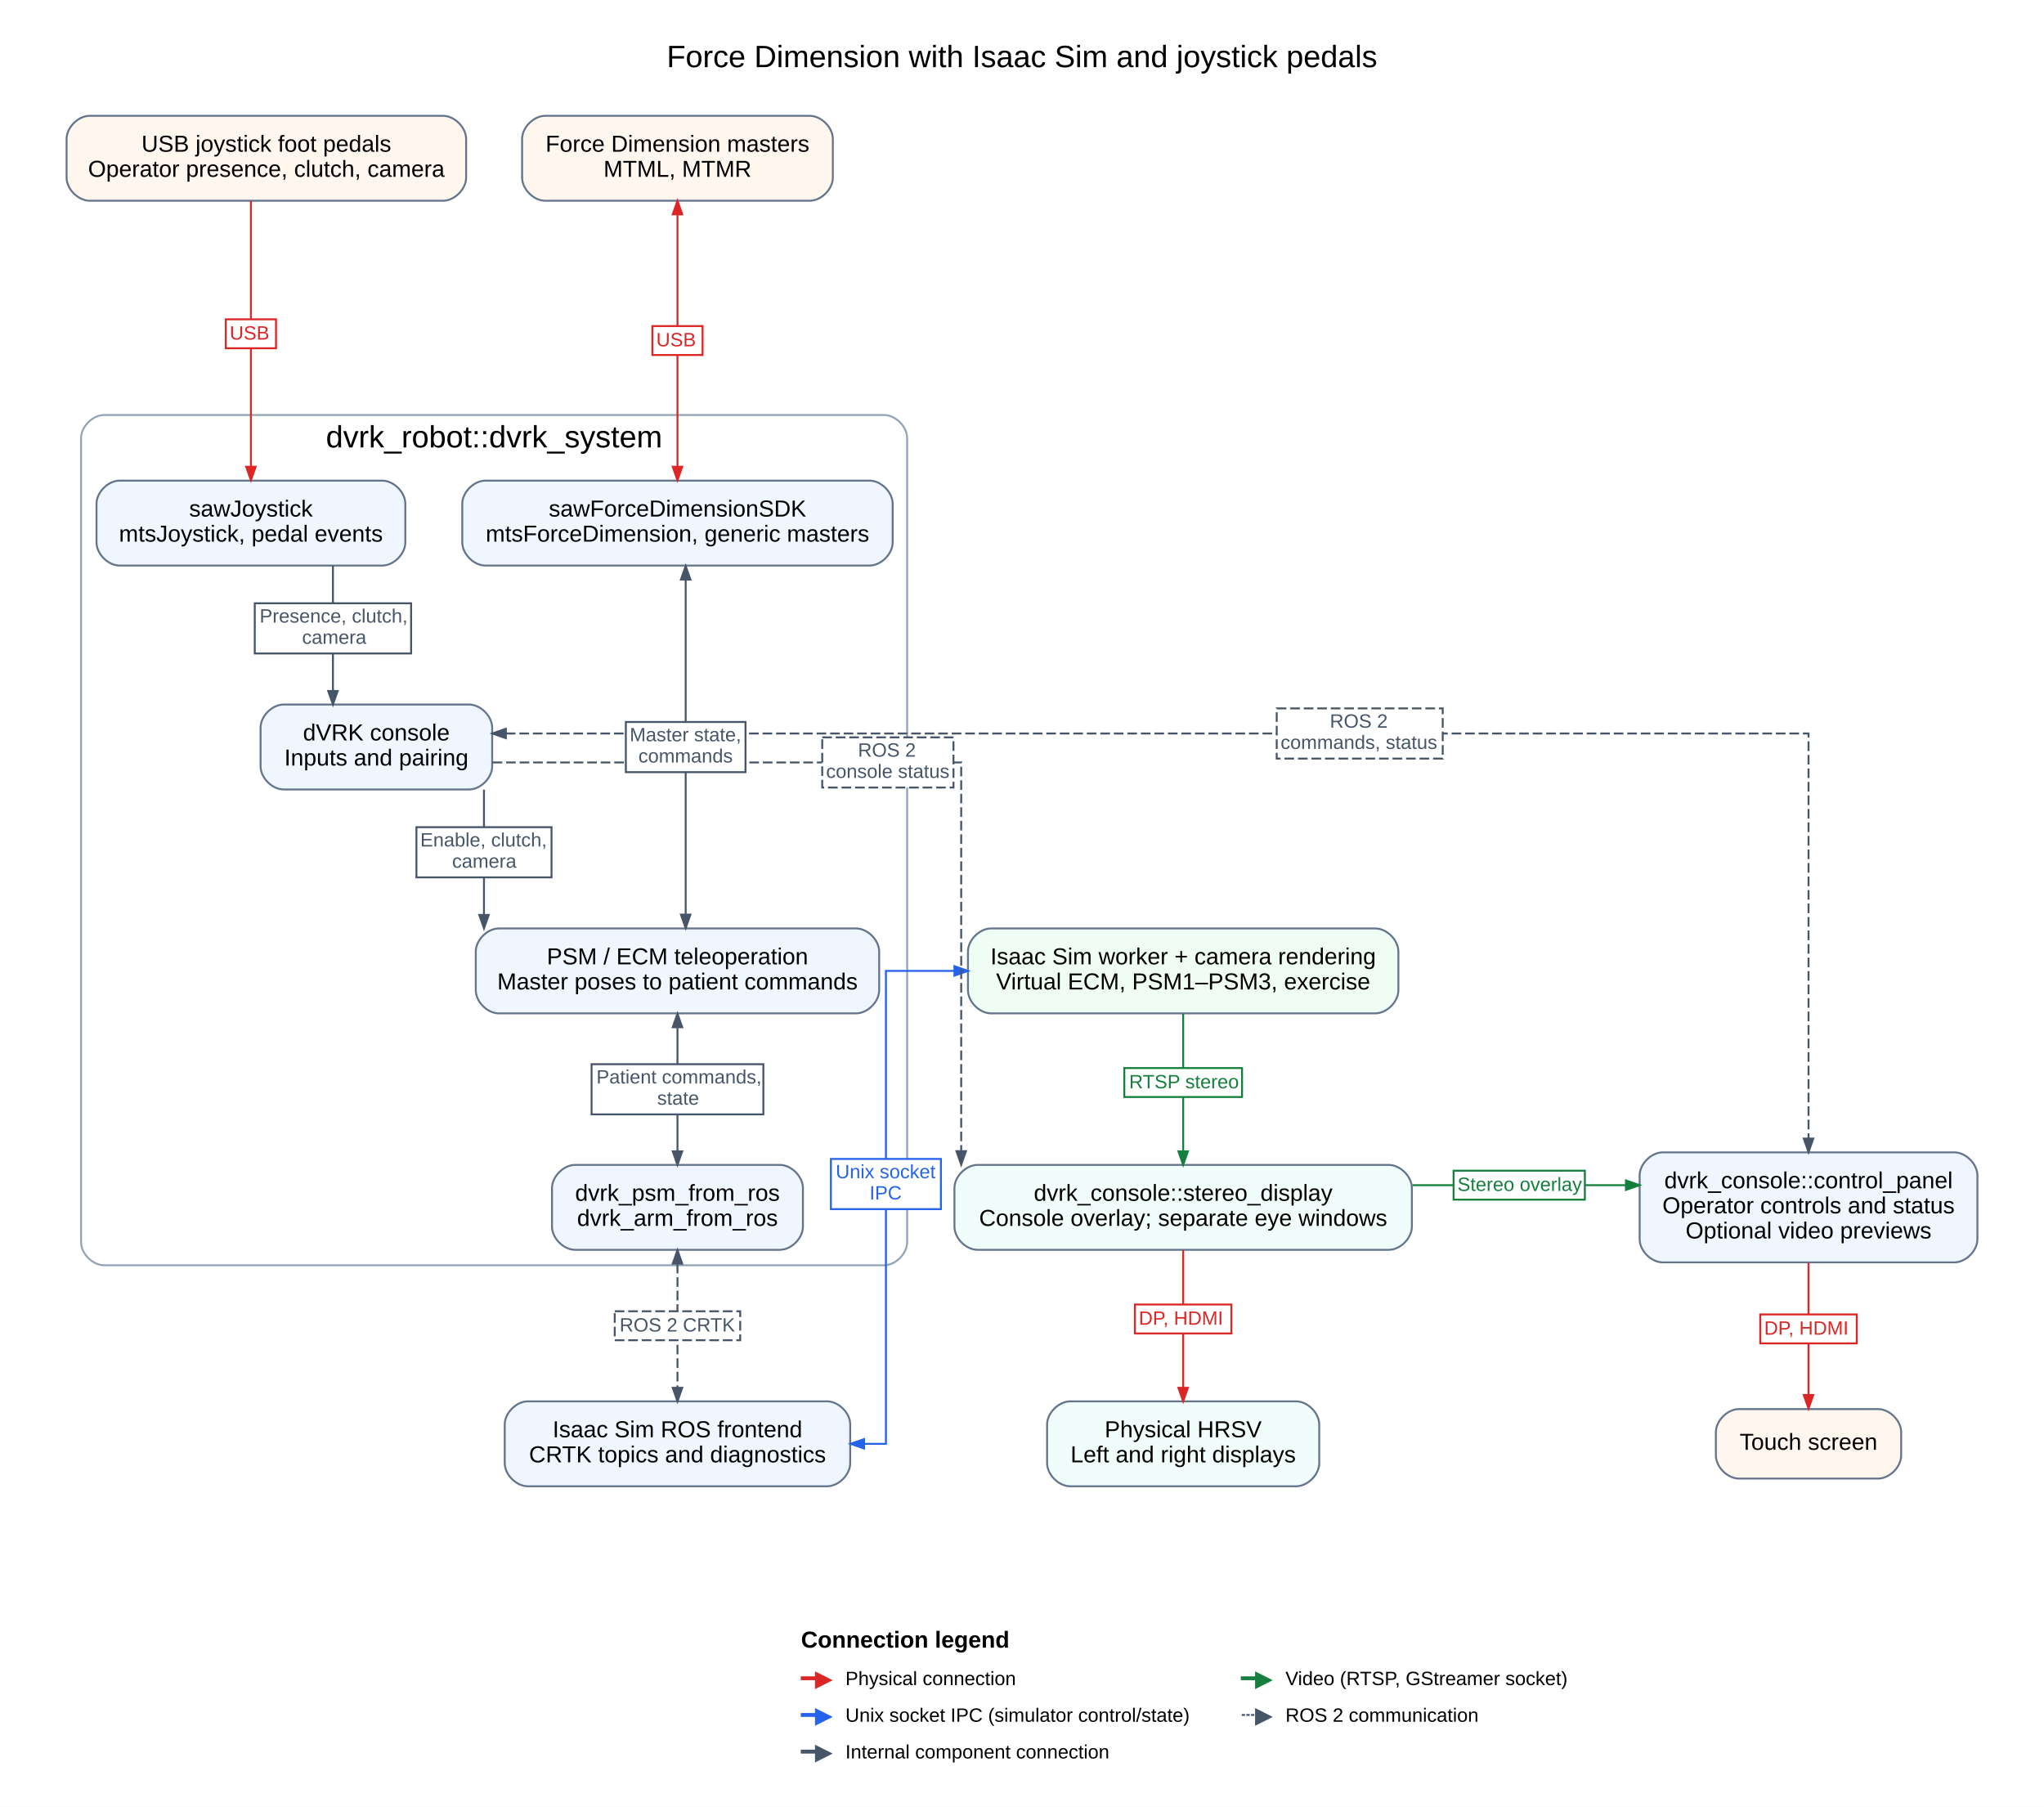
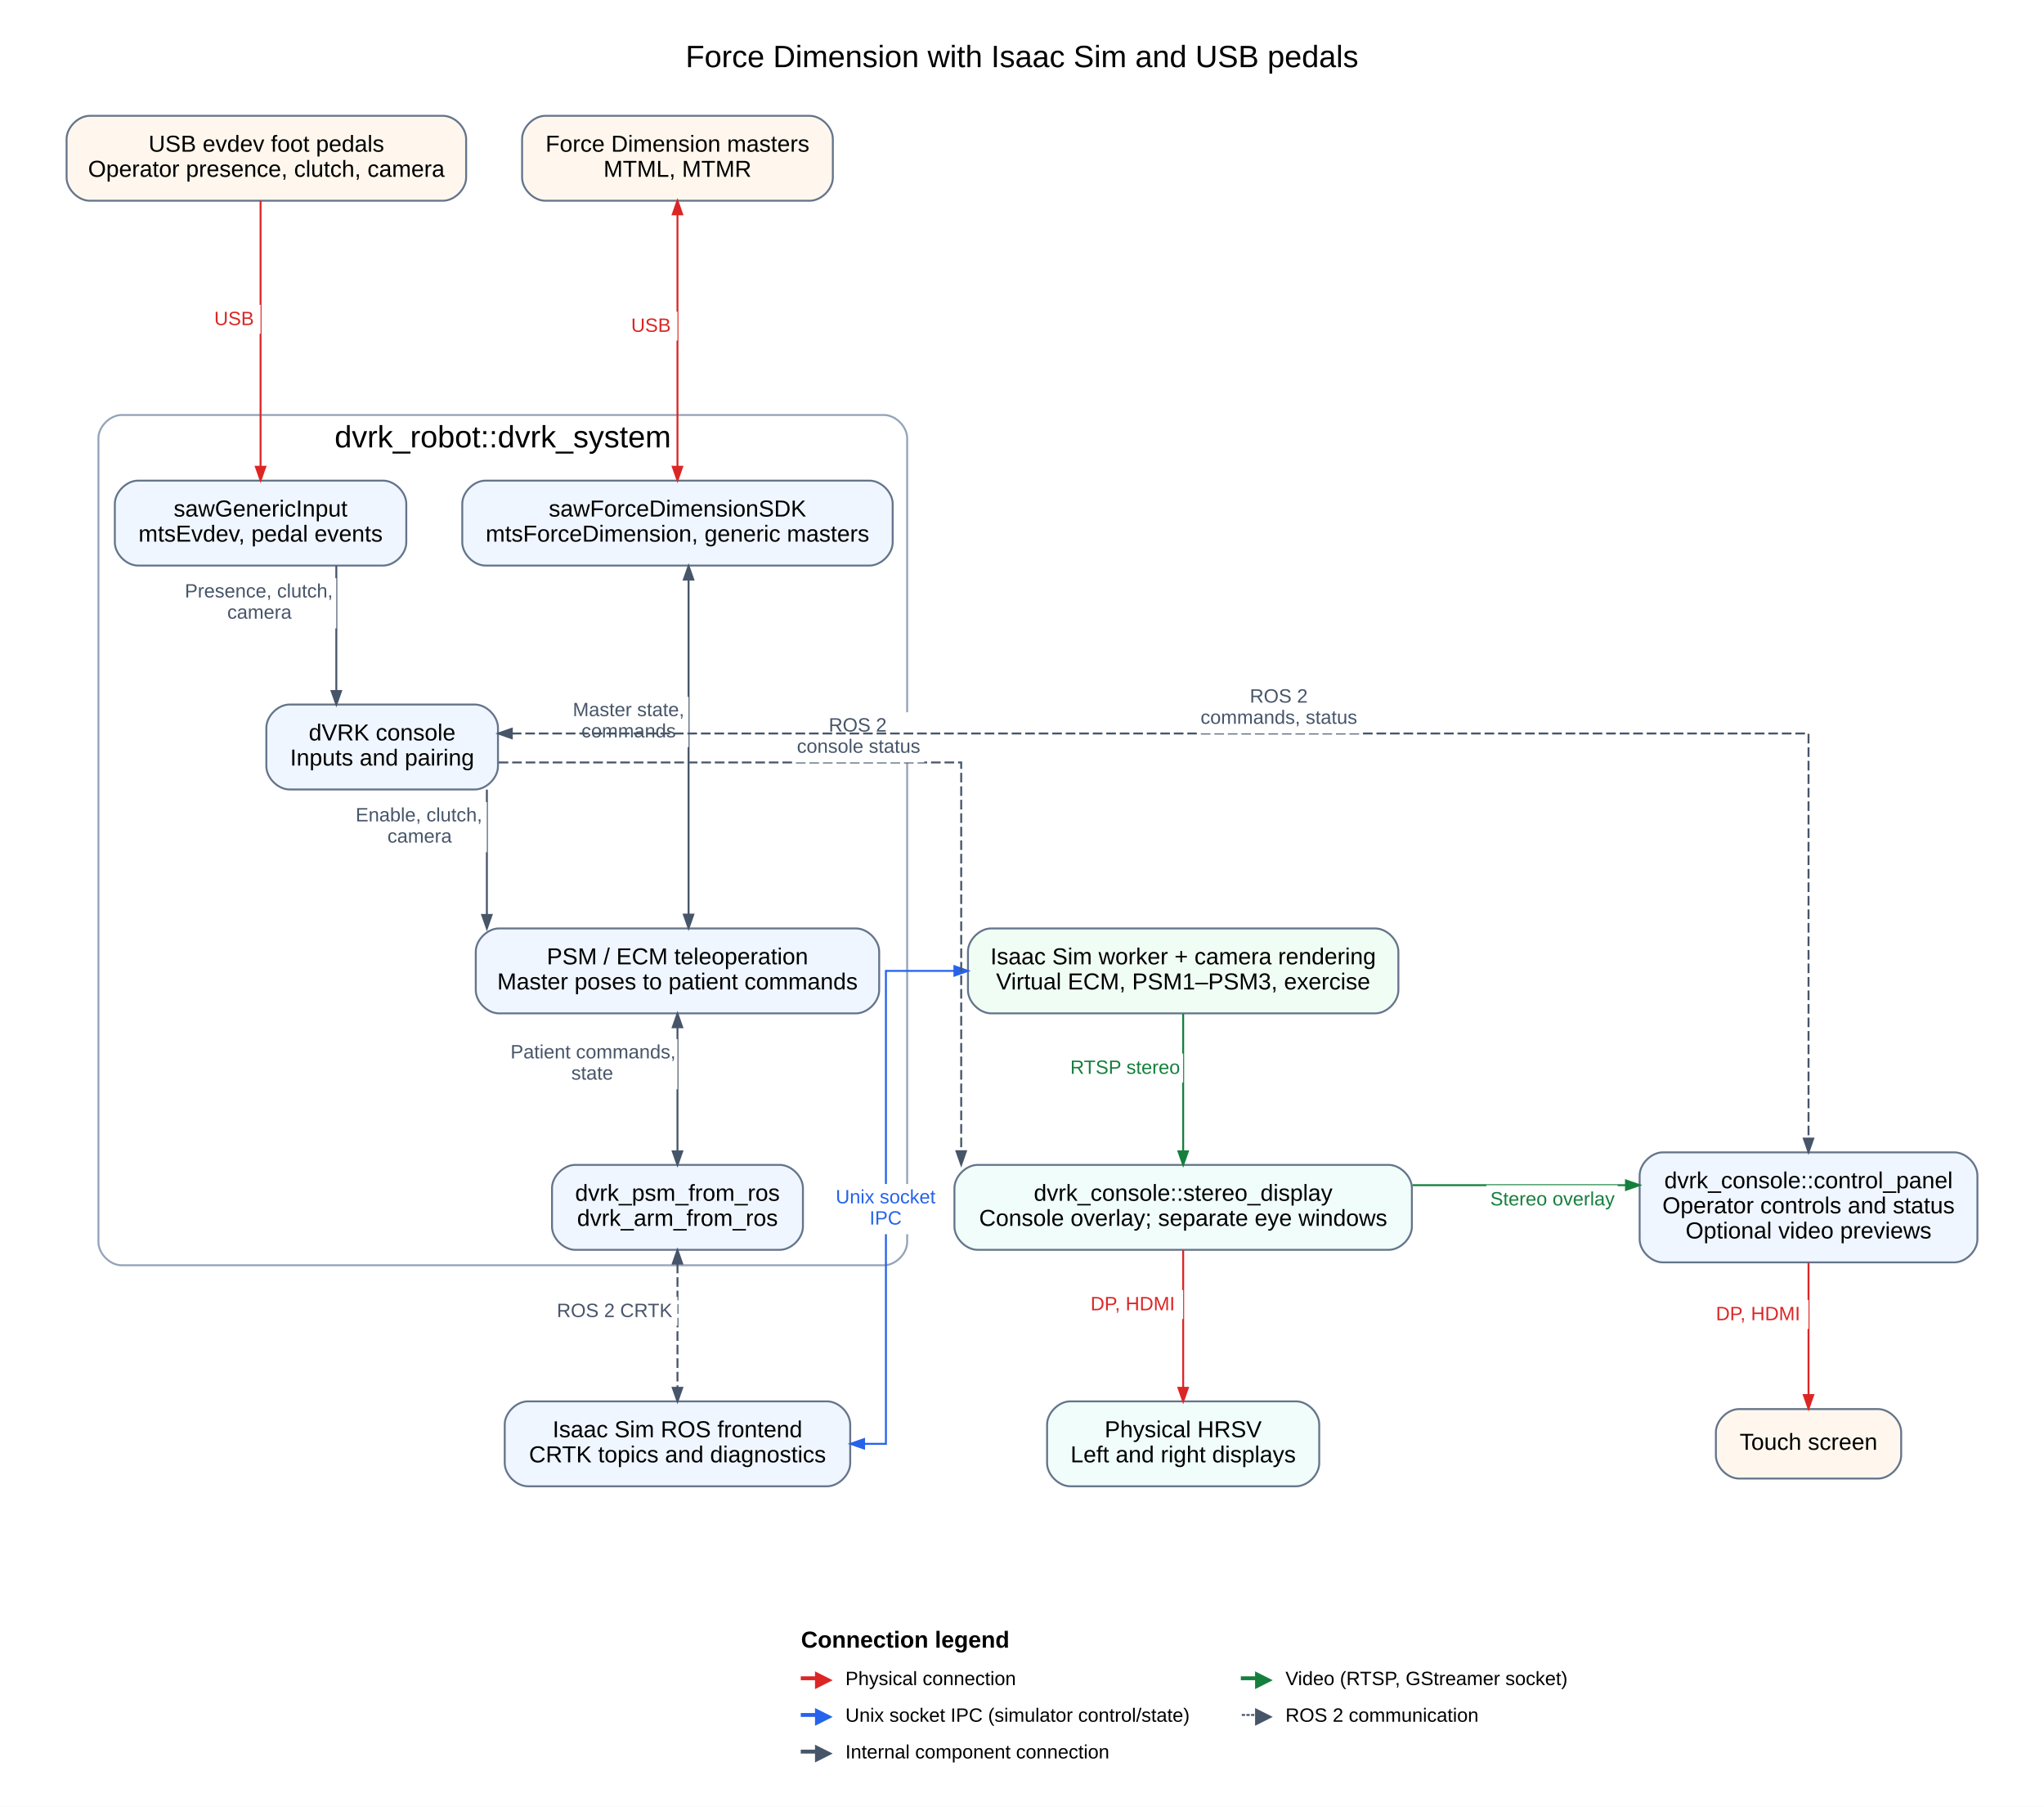
<svg xmlns="http://www.w3.org/2000/svg" width="1059pt" height="936pt" viewBox="0.00 0.00 1059.00 936.00">
  <g id="graph0" class="graph" transform="scale(1 1) rotate(0) translate(18 918)">
    <polygon fill="white" stroke="transparent" points="-18,18 -18,-918 1041,-918 1041,18 -18,18" />
-     <text text-anchor="middle" x="511.5" y="-883.2" font-family="Arial,Helvetica,sans-serif" font-size="16.00">Force Dimension with Isaac Sim and joystick pedals</text>
+     <text text-anchor="middle" x="511.5" y="-883.2" font-family="Arial,Helvetica,sans-serif" font-size="16.00">Force Dimension with Isaac Sim and USB pedals</text>
    <g id="clust1" class="cluster">
</g>
    <g id="clust2" class="cluster">
-       <path fill="white" stroke="#94a3b8" d="M36,-262.5C36,-262.5 440,-262.5 440,-262.5 446,-262.5 452,-268.5 452,-274.5 452,-274.5 452,-691 452,-691 452,-697 446,-703 440,-703 440,-703 36,-703 36,-703 30,-703 24,-697 24,-691 24,-691 24,-274.5 24,-274.5 24,-268.5 30,-262.5 36,-262.5" />
-       <text text-anchor="middle" x="238" y="-686.2" font-family="Arial,Helvetica,sans-serif" font-size="16.00">dvrk_robot::dvrk_system</text>
+       <path fill="white" stroke="#94a3b8" d="M45,-262.5C45,-262.5 440,-262.5 440,-262.5 446,-262.5 452,-268.5 452,-274.5 452,-274.5 452,-691 452,-691 452,-697 446,-703 440,-703 440,-703 45,-703 45,-703 39,-703 33,-697 33,-691 33,-691 33,-274.5 33,-274.5 33,-268.5 39,-262.5 45,-262.5" />
+       <text text-anchor="middle" x="242.5" y="-686.2" font-family="Arial,Helvetica,sans-serif" font-size="16.00">dvrk_robot::dvrk_system</text>
    </g>
    <g id="clust3" class="cluster">
</g>
    <g id="clust4" class="cluster">
</g>
    <g id="node1" class="node">
      <path fill="#fff7ed" stroke="#64748b" d="M401.5,-858C401.5,-858 264.5,-858 264.5,-858 258.5,-858 252.5,-852 252.5,-846 252.5,-846 252.5,-826 252.5,-826 252.5,-820 258.5,-814 264.5,-814 264.5,-814 401.5,-814 401.5,-814 407.5,-814 413.5,-820 413.5,-826 413.5,-826 413.5,-846 413.5,-846 413.5,-852 407.5,-858 401.5,-858" />
      <text text-anchor="middle" x="333" y="-839.4" font-family="Arial,Helvetica,sans-serif" font-size="12.00">Force Dimension masters</text>
      <text text-anchor="middle" x="333" y="-826.4" font-family="Arial,Helvetica,sans-serif" font-size="12.00">MTML, MTMR</text>
    </g>
    <g id="node4" class="node">
      <path fill="#eff6ff" stroke="#64748b" d="M432.5,-669C432.5,-669 233.5,-669 233.5,-669 227.5,-669 221.5,-663 221.5,-657 221.5,-657 221.5,-637 221.5,-637 221.5,-631 227.5,-625 233.5,-625 233.5,-625 432.5,-625 432.5,-625 438.5,-625 444.5,-631 444.5,-637 444.5,-637 444.5,-657 444.5,-657 444.5,-663 438.5,-669 432.5,-669" />
      <text text-anchor="middle" x="333" y="-650.4" font-family="Arial,Helvetica,sans-serif" font-size="12.00">sawForceDimensionSDK</text>
      <text text-anchor="middle" x="333" y="-637.4" font-family="Arial,Helvetica,sans-serif" font-size="12.00">mtsForceDimension, generic masters</text>
    </g>
    <g id="edge5" class="edge">
      <path fill="none" stroke="#dc2626" d="M333,-806.95C333,-806.95 333,-676.2 333,-676.2" />
      <polygon fill="#dc2626" stroke="#dc2626" points="335.45,-676.2 333,-669.2 330.55,-676.2 335.45,-676.2" />
      <polygon fill="#dc2626" stroke="#dc2626" points="330.55,-806.95 333,-813.95 335.45,-806.95 330.55,-806.95" />
+       <polygon fill="white" stroke="transparent" points="307,-741.58 307,-756.58 333,-756.58 333,-741.58 307,-741.58" />
+       <text text-anchor="start" x="309" y="-746.08" font-family="Arial,Helvetica,sans-serif" font-size="10.00" fill="#dc2626">USB</text>
    </g>
    <g id="node2" class="node">
      <path fill="#fff7ed" stroke="#64748b" d="M211.5,-858C211.5,-858 28.5,-858 28.5,-858 22.5,-858 16.5,-852 16.5,-846 16.5,-846 16.5,-826 16.5,-826 16.5,-820 22.5,-814 28.5,-814 28.5,-814 211.5,-814 211.5,-814 217.5,-814 223.5,-820 223.5,-826 223.5,-826 223.5,-846 223.5,-846 223.5,-852 217.5,-858 211.5,-858" />
-       <text text-anchor="middle" x="120" y="-839.4" font-family="Arial,Helvetica,sans-serif" font-size="12.00">USB joystick foot pedals</text>
+       <text text-anchor="middle" x="120" y="-839.4" font-family="Arial,Helvetica,sans-serif" font-size="12.00">USB evdev foot pedals</text>
      <text text-anchor="middle" x="120" y="-826.4" font-family="Arial,Helvetica,sans-serif" font-size="12.00">Operator presence, clutch, camera</text>
    </g>
    <g id="node5" class="node">
-       <path fill="#eff6ff" stroke="#64748b" d="M180,-669C180,-669 44,-669 44,-669 38,-669 32,-663 32,-657 32,-657 32,-637 32,-637 32,-631 38,-625 44,-625 44,-625 180,-625 180,-625 186,-625 192,-631 192,-637 192,-637 192,-657 192,-657 192,-663 186,-669 180,-669" />
-       <text text-anchor="middle" x="112" y="-650.4" font-family="Arial,Helvetica,sans-serif" font-size="12.00">sawJoystick</text>
-       <text text-anchor="middle" x="112" y="-637.4" font-family="Arial,Helvetica,sans-serif" font-size="12.00">mtsJoystick, pedal events</text>
+       <path fill="#eff6ff" stroke="#64748b" d="M180.5,-669C180.5,-669 53.5,-669 53.5,-669 47.5,-669 41.5,-663 41.5,-657 41.5,-657 41.5,-637 41.5,-637 41.5,-631 47.5,-625 53.5,-625 53.5,-625 180.5,-625 180.5,-625 186.5,-625 192.5,-631 192.5,-637 192.5,-637 192.5,-657 192.5,-657 192.5,-663 186.5,-669 180.5,-669" />
+       <text text-anchor="middle" x="117" y="-650.4" font-family="Arial,Helvetica,sans-serif" font-size="12.00">sawGenericInput</text>
+       <text text-anchor="middle" x="117" y="-637.4" font-family="Arial,Helvetica,sans-serif" font-size="12.00">mtsEvdev, pedal events</text>
    </g>
    <g id="edge6" class="edge">
-       <path fill="none" stroke="#dc2626" d="M112,-813.95C112,-813.95 112,-676.2 112,-676.2" />
-       <polygon fill="#dc2626" stroke="#dc2626" points="114.45,-676.2 112,-669.2 109.55,-676.2 114.45,-676.2" />
+       <path fill="none" stroke="#dc2626" d="M117,-813.95C117,-813.95 117,-676.2 117,-676.2" />
+       <polygon fill="#dc2626" stroke="#dc2626" points="119.45,-676.2 117,-669.2 114.55,-676.2 119.45,-676.2" />
+       <polygon fill="white" stroke="transparent" points="91,-745.08 91,-760.08 117,-760.08 117,-745.08 91,-745.08" />
+       <text text-anchor="start" x="93" y="-749.58" font-family="Arial,Helvetica,sans-serif" font-size="10.00" fill="#dc2626">USB</text>
    </g>
    <g id="node3" class="node">
      <path fill="#eff6ff" stroke="#64748b" d="M410.5,-192C410.5,-192 255.5,-192 255.5,-192 249.5,-192 243.5,-186 243.5,-180 243.5,-180 243.5,-160 243.5,-160 243.5,-154 249.5,-148 255.5,-148 255.5,-148 410.5,-148 410.5,-148 416.5,-148 422.5,-154 422.5,-160 422.5,-160 422.5,-180 422.5,-180 422.5,-186 416.5,-192 410.5,-192" />
      <text text-anchor="middle" x="333" y="-173.4" font-family="Arial,Helvetica,sans-serif" font-size="12.00">Isaac Sim ROS frontend</text>
      <text text-anchor="middle" x="333" y="-160.4" font-family="Arial,Helvetica,sans-serif" font-size="12.00">CRTK topics and diagnostics</text>
    </g>
    <g id="node9" class="node">
      <path fill="#f0fdf4" stroke="#64748b" d="M694.5,-437C694.5,-437 495.5,-437 495.5,-437 489.5,-437 483.5,-431 483.5,-425 483.5,-425 483.5,-405 483.5,-405 483.5,-399 489.5,-393 495.5,-393 495.5,-393 694.5,-393 694.5,-393 700.5,-393 706.5,-399 706.5,-405 706.5,-405 706.5,-425 706.5,-425 706.5,-431 700.5,-437 694.5,-437" />
      <text text-anchor="middle" x="595" y="-418.4" font-family="Arial,Helvetica,sans-serif" font-size="12.00">Isaac Sim worker + camera rendering</text>
      <text text-anchor="middle" x="595" y="-405.4" font-family="Arial,Helvetica,sans-serif" font-size="12.00">Virtual ECM, PSM1–PSM3, exercise</text>
    </g>
    <g id="edge8" class="edge">
      <path fill="none" stroke="#2563eb" d="M429.68,-170C429.68,-170 441,-170 441,-170 441,-170 441,-415 441,-415 441,-415 476.49,-415 476.49,-415" />
      <polygon fill="#2563eb" stroke="#2563eb" points="429.68,-167.55 422.68,-170 429.68,-172.45 429.68,-167.55" />
      <polygon fill="#2563eb" stroke="#2563eb" points="476.49,-417.45 483.49,-415 476.49,-412.55 476.49,-417.45" />
+       <polygon fill="white" stroke="transparent" points="412.5,-278.58 412.5,-304.58 469.5,-304.58 469.5,-278.58 412.5,-278.58" />
+       <text text-anchor="start" x="415" y="-294.58" font-family="Arial,Helvetica,sans-serif" font-size="10.00" fill="#2563eb">Unix socket</text>
+       <text text-anchor="start" x="432.5" y="-283.58" font-family="Arial,Helvetica,sans-serif" font-size="10.00" fill="#2563eb">IPC</text>
    </g>
    <g id="node15" class="node">
      <text text-anchor="start" x="397" y="-64.4" font-family="Arial,Helvetica,sans-serif" font-weight="bold" font-size="12.00">Connection legend</text>
      <text text-anchor="start" x="397" y="-44.4" font-family="Arial,Helvetica,sans-serif" font-size="12.00" fill="#dc2626">━▶</text>
      <text text-anchor="start" x="420" y="-45" font-family="Arial,Helvetica,sans-serif" font-size="10.00">Physical connection</text>
      <text text-anchor="start" x="625" y="-44.4" font-family="Arial,Helvetica,sans-serif" font-size="12.00" fill="#15803d">━▶</text>
      <text text-anchor="start" x="648" y="-45" font-family="Arial,Helvetica,sans-serif" font-size="10.00">Video (RTSP, GStreamer socket)</text>
      <text text-anchor="start" x="397" y="-25.4" font-family="Arial,Helvetica,sans-serif" font-size="12.00" fill="#2563eb">━▶</text>
      <text text-anchor="start" x="420" y="-26" font-family="Arial,Helvetica,sans-serif" font-size="10.00">Unix socket IPC (simulator control/state)</text>
      <text text-anchor="start" x="625" y="-25.4" font-family="Arial,Helvetica,sans-serif" font-size="12.00" fill="#475569">┄▶</text>
      <text text-anchor="start" x="648" y="-26" font-family="Arial,Helvetica,sans-serif" font-size="10.00">ROS 2 communication</text>
      <text text-anchor="start" x="397" y="-6.4" font-family="Arial,Helvetica,sans-serif" font-size="12.00" fill="#475569">━▶</text>
      <text text-anchor="start" x="420" y="-7" font-family="Arial,Helvetica,sans-serif" font-size="10.00">Internal component connection</text>
    </g>
    <g id="node7" class="node">
      <path fill="#eff6ff" stroke="#64748b" d="M425.5,-437C425.5,-437 240.5,-437 240.5,-437 234.5,-437 228.5,-431 228.5,-425 228.5,-425 228.5,-405 228.5,-405 228.5,-399 234.5,-393 240.5,-393 240.5,-393 425.5,-393 425.5,-393 431.5,-393 437.5,-399 437.5,-405 437.5,-405 437.5,-425 437.5,-425 437.5,-431 431.5,-437 425.5,-437" />
      <text text-anchor="middle" x="333" y="-418.4" font-family="Arial,Helvetica,sans-serif" font-size="12.00">PSM / ECM teleoperation</text>
      <text text-anchor="middle" x="333" y="-405.4" font-family="Arial,Helvetica,sans-serif" font-size="12.00">Master poses to patient commands</text>
    </g>
    <g id="edge2" class="edge">
-       <path fill="none" stroke="#475569" d="M337.25,-617.75C337.25,-617.75 337.25,-444.18 337.25,-444.18" />
-       <polygon fill="#475569" stroke="#475569" points="339.7,-444.18 337.25,-437.18 334.8,-444.18 339.7,-444.18" />
-       <polygon fill="#475569" stroke="#475569" points="334.8,-617.75 337.25,-624.75 339.7,-617.75 334.8,-617.75" />
+       <path fill="none" stroke="#475569" d="M338.75,-617.75C338.75,-617.75 338.75,-444.18 338.75,-444.18" />
+       <polygon fill="#475569" stroke="#475569" points="341.2,-444.18 338.75,-437.18 336.3,-444.18 341.2,-444.18" />
+       <polygon fill="#475569" stroke="#475569" points="336.3,-617.75 338.75,-624.75 341.2,-617.75 336.3,-617.75" />
+       <polygon fill="white" stroke="transparent" points="276.75,-530.97 276.75,-556.97 338.75,-556.97 338.75,-530.97 276.75,-530.97" />
+       <text text-anchor="start" x="278.75" y="-546.97" font-family="Arial,Helvetica,sans-serif" font-size="10.00" fill="#475569">Master state,</text>
+       <text text-anchor="start" x="283.25" y="-535.97" font-family="Arial,Helvetica,sans-serif" font-size="10.00" fill="#475569">commands</text>
    </g>
    <g id="node6" class="node">
-       <path fill="#eff6ff" stroke="#64748b" d="M225,-553C225,-553 129,-553 129,-553 123,-553 117,-547 117,-541 117,-541 117,-521 117,-521 117,-515 123,-509 129,-509 129,-509 225,-509 225,-509 231,-509 237,-515 237,-521 237,-521 237,-541 237,-541 237,-547 231,-553 225,-553" />
-       <text text-anchor="middle" x="177" y="-534.4" font-family="Arial,Helvetica,sans-serif" font-size="12.00">dVRK console</text>
-       <text text-anchor="middle" x="177" y="-521.4" font-family="Arial,Helvetica,sans-serif" font-size="12.00">Inputs and pairing</text>
+       <path fill="#eff6ff" stroke="#64748b" d="M228,-553C228,-553 132,-553 132,-553 126,-553 120,-547 120,-541 120,-541 120,-521 120,-521 120,-515 126,-509 132,-509 132,-509 228,-509 228,-509 234,-509 240,-515 240,-521 240,-521 240,-541 240,-541 240,-547 234,-553 228,-553" />
+       <text text-anchor="middle" x="180" y="-534.4" font-family="Arial,Helvetica,sans-serif" font-size="12.00">dVRK console</text>
+       <text text-anchor="middle" x="180" y="-521.4" font-family="Arial,Helvetica,sans-serif" font-size="12.00">Inputs and pairing</text>
    </g>
    <g id="edge1" class="edge">
-       <path fill="none" stroke="#475569" d="M154.5,-624.91C154.5,-624.91 154.5,-560.01 154.5,-560.01" />
-       <polygon fill="#475569" stroke="#475569" points="156.95,-560.01 154.5,-553.01 152.05,-560.01 156.95,-560.01" />
+       <path fill="none" stroke="#475569" d="M156.25,-624.91C156.25,-624.91 156.25,-560.01 156.25,-560.01" />
+       <polygon fill="#475569" stroke="#475569" points="158.7,-560.01 156.25,-553.01 153.8,-560.01 158.7,-560.01" />
+       <polygon fill="white" stroke="transparent" points="75.25,-592.46 75.25,-618.46 156.25,-618.46 156.25,-592.46 75.25,-592.46" />
+       <text text-anchor="start" x="77.75" y="-608.46" font-family="Arial,Helvetica,sans-serif" font-size="10.00" fill="#475569">Presence, clutch,</text>
+       <text text-anchor="start" x="99.75" y="-597.46" font-family="Arial,Helvetica,sans-serif" font-size="10.00" fill="#475569">camera</text>
    </g>
    <g id="edge3" class="edge">
-       <path fill="none" stroke="#475569" d="M232.75,-508.91C232.75,-508.91 232.75,-444.01 232.75,-444.01" />
-       <polygon fill="#475569" stroke="#475569" points="235.2,-444.01 232.75,-437.01 230.3,-444.01 235.2,-444.01" />
+       <path fill="none" stroke="#475569" d="M234.25,-508.91C234.25,-508.91 234.25,-444.01 234.25,-444.01" />
+       <polygon fill="#475569" stroke="#475569" points="236.7,-444.01 234.25,-437.01 231.8,-444.01 236.7,-444.01" />
+       <polygon fill="white" stroke="transparent" points="164.25,-476.46 164.25,-502.46 234.25,-502.46 234.25,-476.46 164.25,-476.46" />
+       <text text-anchor="start" x="166.25" y="-492.46" font-family="Arial,Helvetica,sans-serif" font-size="10.00" fill="#475569">Enable, clutch,</text>
+       <text text-anchor="start" x="182.75" y="-481.46" font-family="Arial,Helvetica,sans-serif" font-size="10.00" fill="#475569">camera</text>
    </g>
    <g id="node10" class="node">
      <path fill="#f0fdfa" stroke="#64748b" d="M701.5,-314.5C701.5,-314.5 488.5,-314.5 488.5,-314.5 482.5,-314.5 476.5,-308.5 476.5,-302.5 476.5,-302.5 476.5,-282.5 476.5,-282.5 476.5,-276.5 482.5,-270.5 488.5,-270.5 488.5,-270.5 701.5,-270.5 701.5,-270.5 707.5,-270.5 713.5,-276.5 713.5,-282.5 713.5,-282.5 713.5,-302.5 713.5,-302.5 713.5,-308.5 707.5,-314.5 701.5,-314.5" />
      <text text-anchor="middle" x="595" y="-295.9" font-family="Arial,Helvetica,sans-serif" font-size="12.00">dvrk_console::stereo_display</text>
      <text text-anchor="middle" x="595" y="-282.9" font-family="Arial,Helvetica,sans-serif" font-size="12.00">Console overlay; separate eye windows</text>
    </g>
    <g id="edge10" class="edge">
-       <path fill="none" stroke="#475569" stroke-dasharray="5,2" d="M237.23,-523C325.59,-523 480,-523 480,-523 480,-523 480,-321.6 480,-321.6" />
+       <path fill="none" stroke="#475569" stroke-dasharray="5,2" d="M240.35,-523C327.95,-523 480,-523 480,-523 480,-523 480,-321.6 480,-321.6" />
      <polygon fill="#475569" stroke="#475569" points="482.45,-321.6 480,-314.6 477.55,-321.6 482.45,-321.6" />
+       <polygon fill="white" stroke="transparent" points="392.87,-523 392.87,-549 460.87,-549 460.87,-523 392.87,-523" />
+       <text text-anchor="start" x="411.37" y="-539" font-family="Arial,Helvetica,sans-serif" font-size="10.00" fill="#475569">ROS 2</text>
+       <text text-anchor="start" x="394.87" y="-528" font-family="Arial,Helvetica,sans-serif" font-size="10.00" fill="#475569">console status</text>
    </g>
    <g id="node12" class="node">
      <path fill="#eff6ff" stroke="#64748b" d="M994.5,-321C994.5,-321 843.5,-321 843.5,-321 837.5,-321 831.5,-315 831.5,-309 831.5,-309 831.5,-276 831.5,-276 831.5,-270 837.5,-264 843.5,-264 843.5,-264 994.5,-264 994.5,-264 1000.5,-264 1006.5,-270 1006.5,-276 1006.5,-276 1006.5,-309 1006.5,-309 1006.5,-315 1000.5,-321 994.5,-321" />
      <text text-anchor="middle" x="919" y="-302.4" font-family="Arial,Helvetica,sans-serif" font-size="12.00">dvrk_console::control_panel</text>
      <text text-anchor="middle" x="919" y="-289.4" font-family="Arial,Helvetica,sans-serif" font-size="12.00">Operator controls and status</text>
      <text text-anchor="middle" x="919" y="-276.4" font-family="Arial,Helvetica,sans-serif" font-size="12.00">Optional video previews</text>
    </g>
    <g id="edge12" class="edge">
-       <path fill="none" stroke="#475569" stroke-dasharray="5,2" d="M244.09,-538C244.09,-538 919,-538 919,-538 919,-538 919,-328.14 919,-328.14" />
-       <polygon fill="#475569" stroke="#475569" points="244.09,-535.55 237.09,-538 244.09,-540.45 244.09,-535.55" />
+       <path fill="none" stroke="#475569" stroke-dasharray="5,2" d="M247.16,-538C247.16,-538 919,-538 919,-538 919,-538 919,-328.14 919,-328.14" />
+       <polygon fill="#475569" stroke="#475569" points="247.16,-535.55 240.16,-538 247.16,-540.45 247.16,-535.55" />
      <polygon fill="#475569" stroke="#475569" points="921.45,-328.14 919,-321.14 916.55,-328.14 921.45,-328.14" />
+       <polygon fill="white" stroke="transparent" points="602.01,-538 602.01,-564 688.01,-564 688.01,-538 602.01,-538" />
+       <text text-anchor="start" x="629.51" y="-554" font-family="Arial,Helvetica,sans-serif" font-size="10.00" fill="#475569">ROS 2</text>
+       <text text-anchor="start" x="604.01" y="-543" font-family="Arial,Helvetica,sans-serif" font-size="10.00" fill="#475569">commands, status</text>
    </g>
    <g id="node8" class="node">
      <path fill="#eff6ff" stroke="#64748b" d="M386,-314.5C386,-314.5 280,-314.5 280,-314.5 274,-314.5 268,-308.5 268,-302.5 268,-302.5 268,-282.5 268,-282.5 268,-276.5 274,-270.5 280,-270.5 280,-270.5 386,-270.5 386,-270.5 392,-270.5 398,-276.5 398,-282.5 398,-282.5 398,-302.5 398,-302.5 398,-308.5 392,-314.5 386,-314.5" />
      <text text-anchor="middle" x="333" y="-295.9" font-family="Arial,Helvetica,sans-serif" font-size="12.00">dvrk_psm_from_ros</text>
      <text text-anchor="middle" x="333" y="-282.9" font-family="Arial,Helvetica,sans-serif" font-size="12.00">dvrk_arm_from_ros</text>
    </g>
    <g id="edge4" class="edge">
      <path fill="none" stroke="#475569" d="M333,-385.82C333,-385.82 333,-321.52 333,-321.52" />
      <polygon fill="#475569" stroke="#475569" points="335.45,-321.52 333,-314.52 330.55,-321.52 335.45,-321.52" />
      <polygon fill="#475569" stroke="#475569" points="330.55,-385.82 333,-392.82 335.45,-385.82 330.55,-385.82" />
+       <polygon fill="white" stroke="transparent" points="244,-353.67 244,-379.67 333,-379.67 333,-353.67 244,-353.67" />
+       <text text-anchor="start" x="246.5" y="-369.67" font-family="Arial,Helvetica,sans-serif" font-size="10.00" fill="#475569">Patient commands,</text>
+       <text text-anchor="start" x="278" y="-358.67" font-family="Arial,Helvetica,sans-serif" font-size="10.00" fill="#475569">state</text>
    </g>
    <g id="edge7" class="edge">
      <path fill="none" stroke="#475569" stroke-dasharray="5,2" d="M333,-263.32C333,-263.32 333,-199.02 333,-199.02" />
      <polygon fill="#475569" stroke="#475569" points="335.45,-199.02 333,-192.02 330.55,-199.02 335.45,-199.02" />
      <polygon fill="#475569" stroke="#475569" points="330.55,-263.32 333,-270.32 335.45,-263.32 330.55,-263.32" />
+       <polygon fill="white" stroke="transparent" points="268,-231.17 268,-246.17 333,-246.17 333,-231.17 268,-231.17" />
+       <text text-anchor="start" x="270.5" y="-235.67" font-family="Arial,Helvetica,sans-serif" font-size="10.00" fill="#475569">ROS 2 CRTK</text>
    </g>
    <g id="edge9" class="edge">
      <path fill="none" stroke="#15803d" d="M595,-392.82C595,-392.82 595,-321.52 595,-321.52" />
      <polygon fill="#15803d" stroke="#15803d" points="597.45,-321.52 595,-314.52 592.55,-321.52 597.45,-321.52" />
+       <polygon fill="white" stroke="transparent" points="534,-357.17 534,-372.17 595,-372.17 595,-357.17 534,-357.17" />
+       <text text-anchor="start" x="536.5" y="-361.67" font-family="Arial,Helvetica,sans-serif" font-size="10.00" fill="#15803d">RTSP stereo</text>
    </g>
    <g id="node11" class="node">
      <path fill="#f0fdfa" stroke="#64748b" d="M653.5,-192C653.5,-192 536.5,-192 536.5,-192 530.5,-192 524.5,-186 524.5,-180 524.5,-180 524.5,-160 524.5,-160 524.5,-154 530.5,-148 536.5,-148 536.5,-148 653.5,-148 653.5,-148 659.5,-148 665.5,-154 665.5,-160 665.5,-160 665.5,-180 665.5,-180 665.5,-186 659.5,-192 653.5,-192" />
      <text text-anchor="middle" x="595" y="-173.4" font-family="Arial,Helvetica,sans-serif" font-size="12.00">Physical HRSV</text>
      <text text-anchor="middle" x="595" y="-160.4" font-family="Arial,Helvetica,sans-serif" font-size="12.00">Left and right displays</text>
    </g>
    <g id="edge11" class="edge">
      <path fill="none" stroke="#dc2626" d="M595,-270.32C595,-270.32 595,-199.02 595,-199.02" />
      <polygon fill="#dc2626" stroke="#dc2626" points="597.45,-199.02 595,-192.02 592.55,-199.02 597.45,-199.02" />
+       <polygon fill="white" stroke="transparent" points="545,-234.67 545,-249.67 595,-249.67 595,-234.67 545,-234.67" />
+       <text text-anchor="start" x="547" y="-239.17" font-family="Arial,Helvetica,sans-serif" font-size="10.00" fill="#dc2626">DP, HDMI</text>
    </g>
    <g id="edge13" class="edge">
      <path fill="none" stroke="#15803d" d="M713.81,-304C713.81,-304 824.42,-304 824.42,-304" />
      <polygon fill="#15803d" stroke="#15803d" points="824.42,-306.45 831.42,-304 824.42,-301.55 824.42,-306.45" />
+       <polygon fill="white" stroke="transparent" points="752.11,-289 752.11,-304 820.11,-304 820.11,-289 752.11,-289" />
+       <text text-anchor="start" x="754.11" y="-293.5" font-family="Arial,Helvetica,sans-serif" font-size="10.00" fill="#15803d">Stereo overlay</text>
    </g>
    <g id="node13" class="node">
      <path fill="#fff7ed" stroke="#64748b" d="M955,-188C955,-188 883,-188 883,-188 877,-188 871,-182 871,-176 871,-176 871,-164 871,-164 871,-158 877,-152 883,-152 883,-152 955,-152 955,-152 961,-152 967,-158 967,-164 967,-164 967,-176 967,-176 967,-182 961,-188 955,-188" />
      <text text-anchor="middle" x="919" y="-166.9" font-family="Arial,Helvetica,sans-serif" font-size="12.00">Touch screen</text>
    </g>
    <g id="edge14" class="edge">
      <path fill="none" stroke="#dc2626" d="M919,-263.78C919,-263.78 919,-195.28 919,-195.28" />
      <polygon fill="#dc2626" stroke="#dc2626" points="921.45,-195.28 919,-188.28 916.55,-195.28 921.45,-195.28" />
-     </g>
-     <g class="edge-label" data-edge="hardware-&gt;arms" transform="translate(13.000 7.505)">
-       <rect x="307.0" y="-756.58" width="26.0" height="15.0" fill="white" fill-opacity="1" stroke="#dc2626" stroke-width="1" />
-       <text text-anchor="start" x="309" y="-746.08" font-family="Arial,Helvetica,sans-serif" font-size="10.00" fill="#dc2626">USB</text>
-     </g>
-     <g class="edge-label" data-edge="pedals-&gt;joystick" transform="translate(13.000 7.505)">
-       <rect x="86.0" y="-760.08" width="26.0" height="15.0" fill="white" fill-opacity="1" stroke="#dc2626" stroke-width="1" />
-       <text text-anchor="start" x="88" y="-749.58" font-family="Arial,Helvetica,sans-serif" font-size="10.00" fill="#dc2626">USB</text>
-     </g>
-     <g class="edge-label" data-edge="frontend-&gt;worker" transform="translate(0.000 -13.005)">
-       <rect x="412.5" y="-304.58" width="57.0" height="26.0" fill="white" fill-opacity="1" stroke="#2563eb" stroke-width="1" />
-       <text text-anchor="start" x="415" y="-294.58" font-family="Arial,Helvetica,sans-serif" font-size="10.00" fill="#2563eb">Unix socket</text>
-       <text text-anchor="start" x="432.5" y="-283.58" font-family="Arial,Helvetica,sans-serif" font-size="10.00" fill="#2563eb">IPC</text>
-     </g>
-     <g class="edge-label" data-edge="arms-&gt;teleop" transform="translate(31.000 13.005)">
-       <rect x="275.25" y="-556.97" width="62.0" height="26.0" fill="white" fill-opacity="1" stroke="#475569" stroke-width="1" />
-       <text text-anchor="start" x="277.25" y="-546.97" font-family="Arial,Helvetica,sans-serif" font-size="10.00" fill="#475569">Master state,</text>
-       <text text-anchor="start" x="281.75" y="-535.97" font-family="Arial,Helvetica,sans-serif" font-size="10.00" fill="#475569">commands</text>
-     </g>
-     <g class="edge-label" data-edge="joystick-&gt;console" transform="translate(40.500 13.000)">
-       <rect x="73.5" y="-618.46" width="81.0" height="26.0" fill="white" fill-opacity="1" stroke="#475569" stroke-width="1" />
-       <text text-anchor="start" x="76" y="-608.46" font-family="Arial,Helvetica,sans-serif" font-size="10.00" fill="#475569">Presence, clutch,</text>
-       <text text-anchor="start" x="98" y="-597.46" font-family="Arial,Helvetica,sans-serif" font-size="10.00" fill="#475569">camera</text>
-     </g>
-     <g class="edge-label" data-edge="console-&gt;teleop" transform="translate(35.000 13.000)">
-       <rect x="162.75" y="-502.46" width="70.0" height="26.0" fill="white" fill-opacity="1" stroke="#475569" stroke-width="1" />
-       <text text-anchor="start" x="164.75" y="-492.46" font-family="Arial,Helvetica,sans-serif" font-size="10.00" fill="#475569">Enable, clutch,</text>
-       <text text-anchor="start" x="181.25" y="-481.46" font-family="Arial,Helvetica,sans-serif" font-size="10.00" fill="#475569">camera</text>
-     </g>
-     <g class="edge-label" data-edge="console-&gt;display" transform="translate(16.690 13.000)">
-       <rect x="391.31" y="-549.0" width="68.0" height="26.0" fill="white" fill-opacity="1" stroke="#475569" stroke-width="1" stroke-dasharray="5,2" />
-       <text text-anchor="start" x="409.81" y="-539" font-family="Arial,Helvetica,sans-serif" font-size="10.00" fill="#475569">ROS 2</text>
-       <text text-anchor="start" x="393.31" y="-528" font-family="Arial,Helvetica,sans-serif" font-size="10.00" fill="#475569">console status</text>
-     </g>
-     <g class="edge-label" data-edge="console-&gt;control_panel" transform="translate(42.995 13.000)">
-       <rect x="600.48" y="-564.0" width="86.0" height="26.0" fill="white" fill-opacity="1" stroke="#475569" stroke-width="1" stroke-dasharray="5,2" />
-       <text text-anchor="start" x="627.98" y="-554" font-family="Arial,Helvetica,sans-serif" font-size="10.00" fill="#475569">ROS 2</text>
-       <text text-anchor="start" x="602.48" y="-543" font-family="Arial,Helvetica,sans-serif" font-size="10.00" fill="#475569">commands, status</text>
-     </g>
-     <g class="edge-label" data-edge="teleop-&gt;adapters" transform="translate(44.500 13.000)">
-       <rect x="244.0" y="-379.67" width="89.0" height="26.0" fill="white" fill-opacity="1" stroke="#475569" stroke-width="1" />
-       <text text-anchor="start" x="246.5" y="-369.67" font-family="Arial,Helvetica,sans-serif" font-size="10.00" fill="#475569">Patient commands,</text>
-       <text text-anchor="start" x="278" y="-358.67" font-family="Arial,Helvetica,sans-serif" font-size="10.00" fill="#475569">state</text>
-     </g>
-     <g class="edge-label" data-edge="adapters-&gt;frontend" transform="translate(32.500 7.500)">
-       <rect x="268.0" y="-246.17" width="65.0" height="15.0" fill="white" fill-opacity="1" stroke="#475569" stroke-width="1" stroke-dasharray="5,2" />
-       <text text-anchor="start" x="270.5" y="-235.67" font-family="Arial,Helvetica,sans-serif" font-size="10.00" fill="#475569">ROS 2 CRTK</text>
-     </g>
-     <g class="edge-label" data-edge="worker-&gt;display" transform="translate(30.500 7.500)">
-       <rect x="534.0" y="-372.17" width="61.0" height="15.0" fill="white" fill-opacity="1" stroke="#15803d" stroke-width="1" />
-       <text text-anchor="start" x="536.5" y="-361.67" font-family="Arial,Helvetica,sans-serif" font-size="10.00" fill="#15803d">RTSP stereo</text>
-     </g>
-     <g class="edge-label" data-edge="display-&gt;viewer" transform="translate(25.000 7.500)">
-       <rect x="545.0" y="-249.67" width="50.0" height="15.0" fill="white" fill-opacity="1" stroke="#dc2626" stroke-width="1" />
-       <text text-anchor="start" x="547" y="-239.17" font-family="Arial,Helvetica,sans-serif" font-size="10.00" fill="#dc2626">DP, HDMI</text>
-     </g>
-     <g class="edge-label" data-edge="display-&gt;control_panel" transform="translate(-16.995 -7.500)">
-       <rect x="752.11" y="-304.0" width="68.0" height="15.0" fill="white" fill-opacity="1" stroke="#15803d" stroke-width="1" />
-       <text text-anchor="start" x="754.11" y="-293.5" font-family="Arial,Helvetica,sans-serif" font-size="10.00" fill="#15803d">Stereo overlay</text>
-     </g>
-     <g class="edge-label" data-edge="control_panel-&gt;touchscreen" transform="translate(25.000 7.500)">
-       <rect x="869.0" y="-244.53" width="50.0" height="15.0" fill="white" fill-opacity="1" stroke="#dc2626" stroke-width="1" />
+       <polygon fill="white" stroke="transparent" points="869,-229.53 869,-244.53 919,-244.53 919,-229.53 869,-229.53" />
      <text text-anchor="start" x="871" y="-234.03" font-family="Arial,Helvetica,sans-serif" font-size="10.00" fill="#dc2626">DP, HDMI</text>
    </g>
  </g>
</svg>
